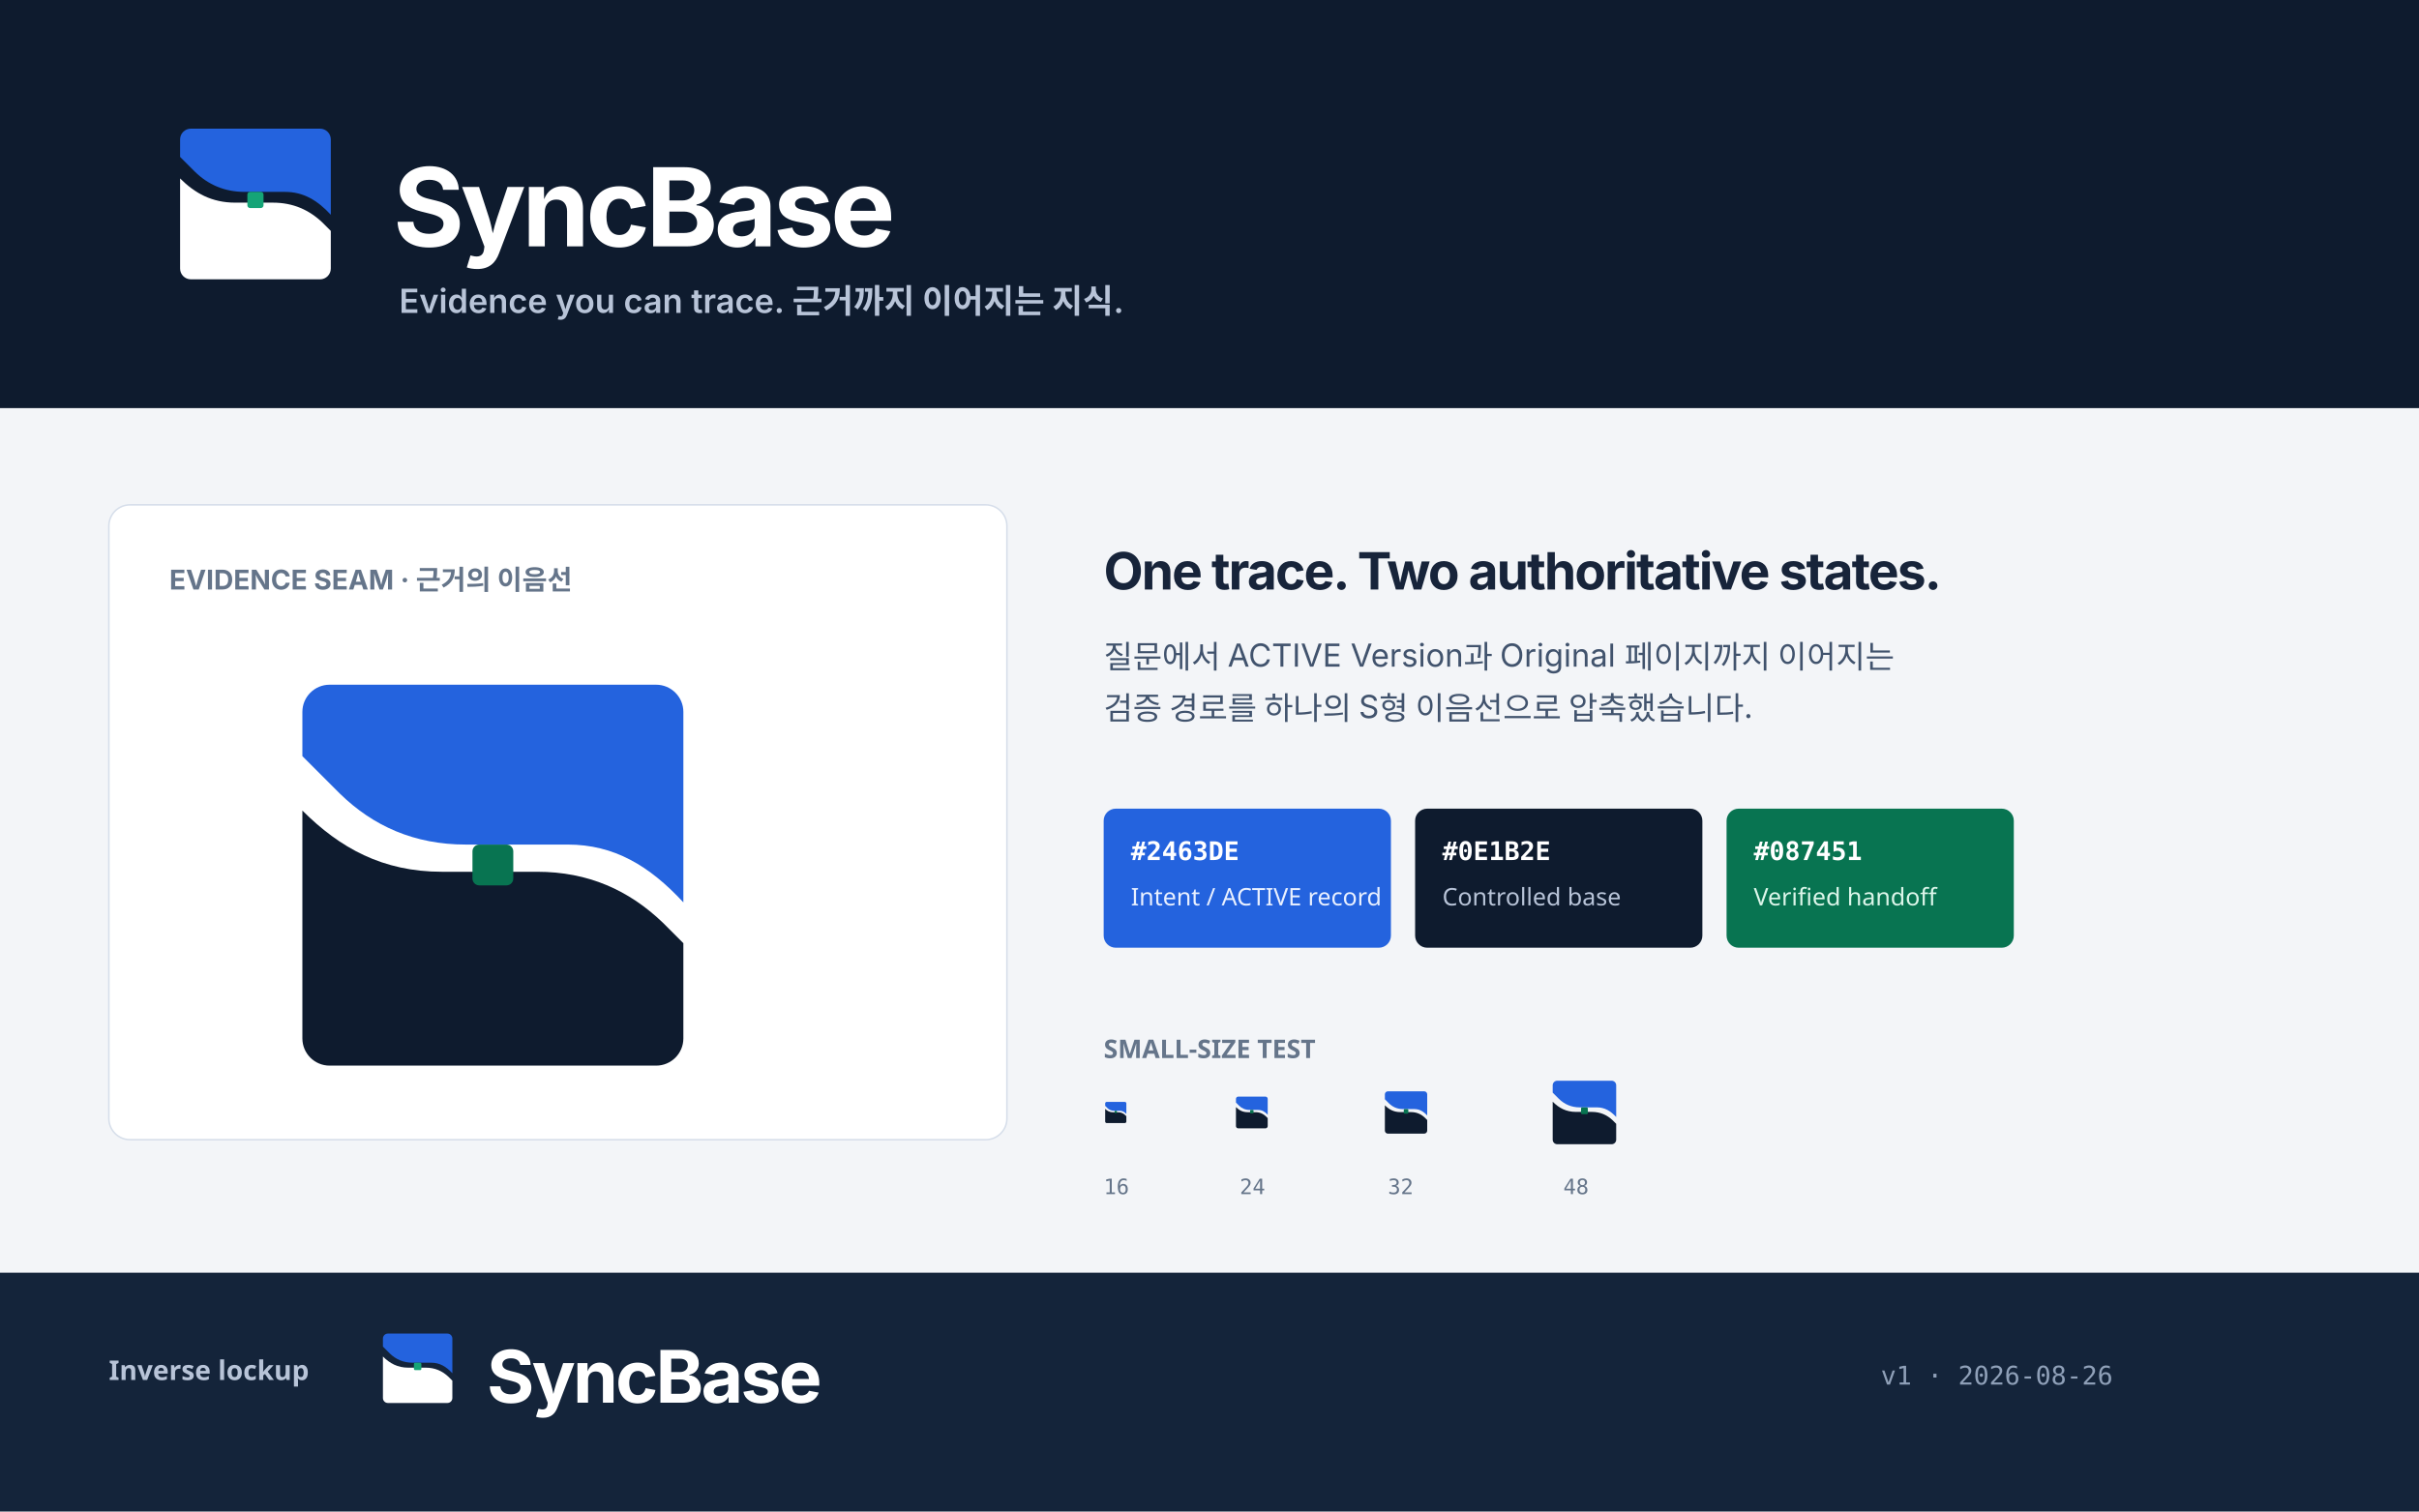
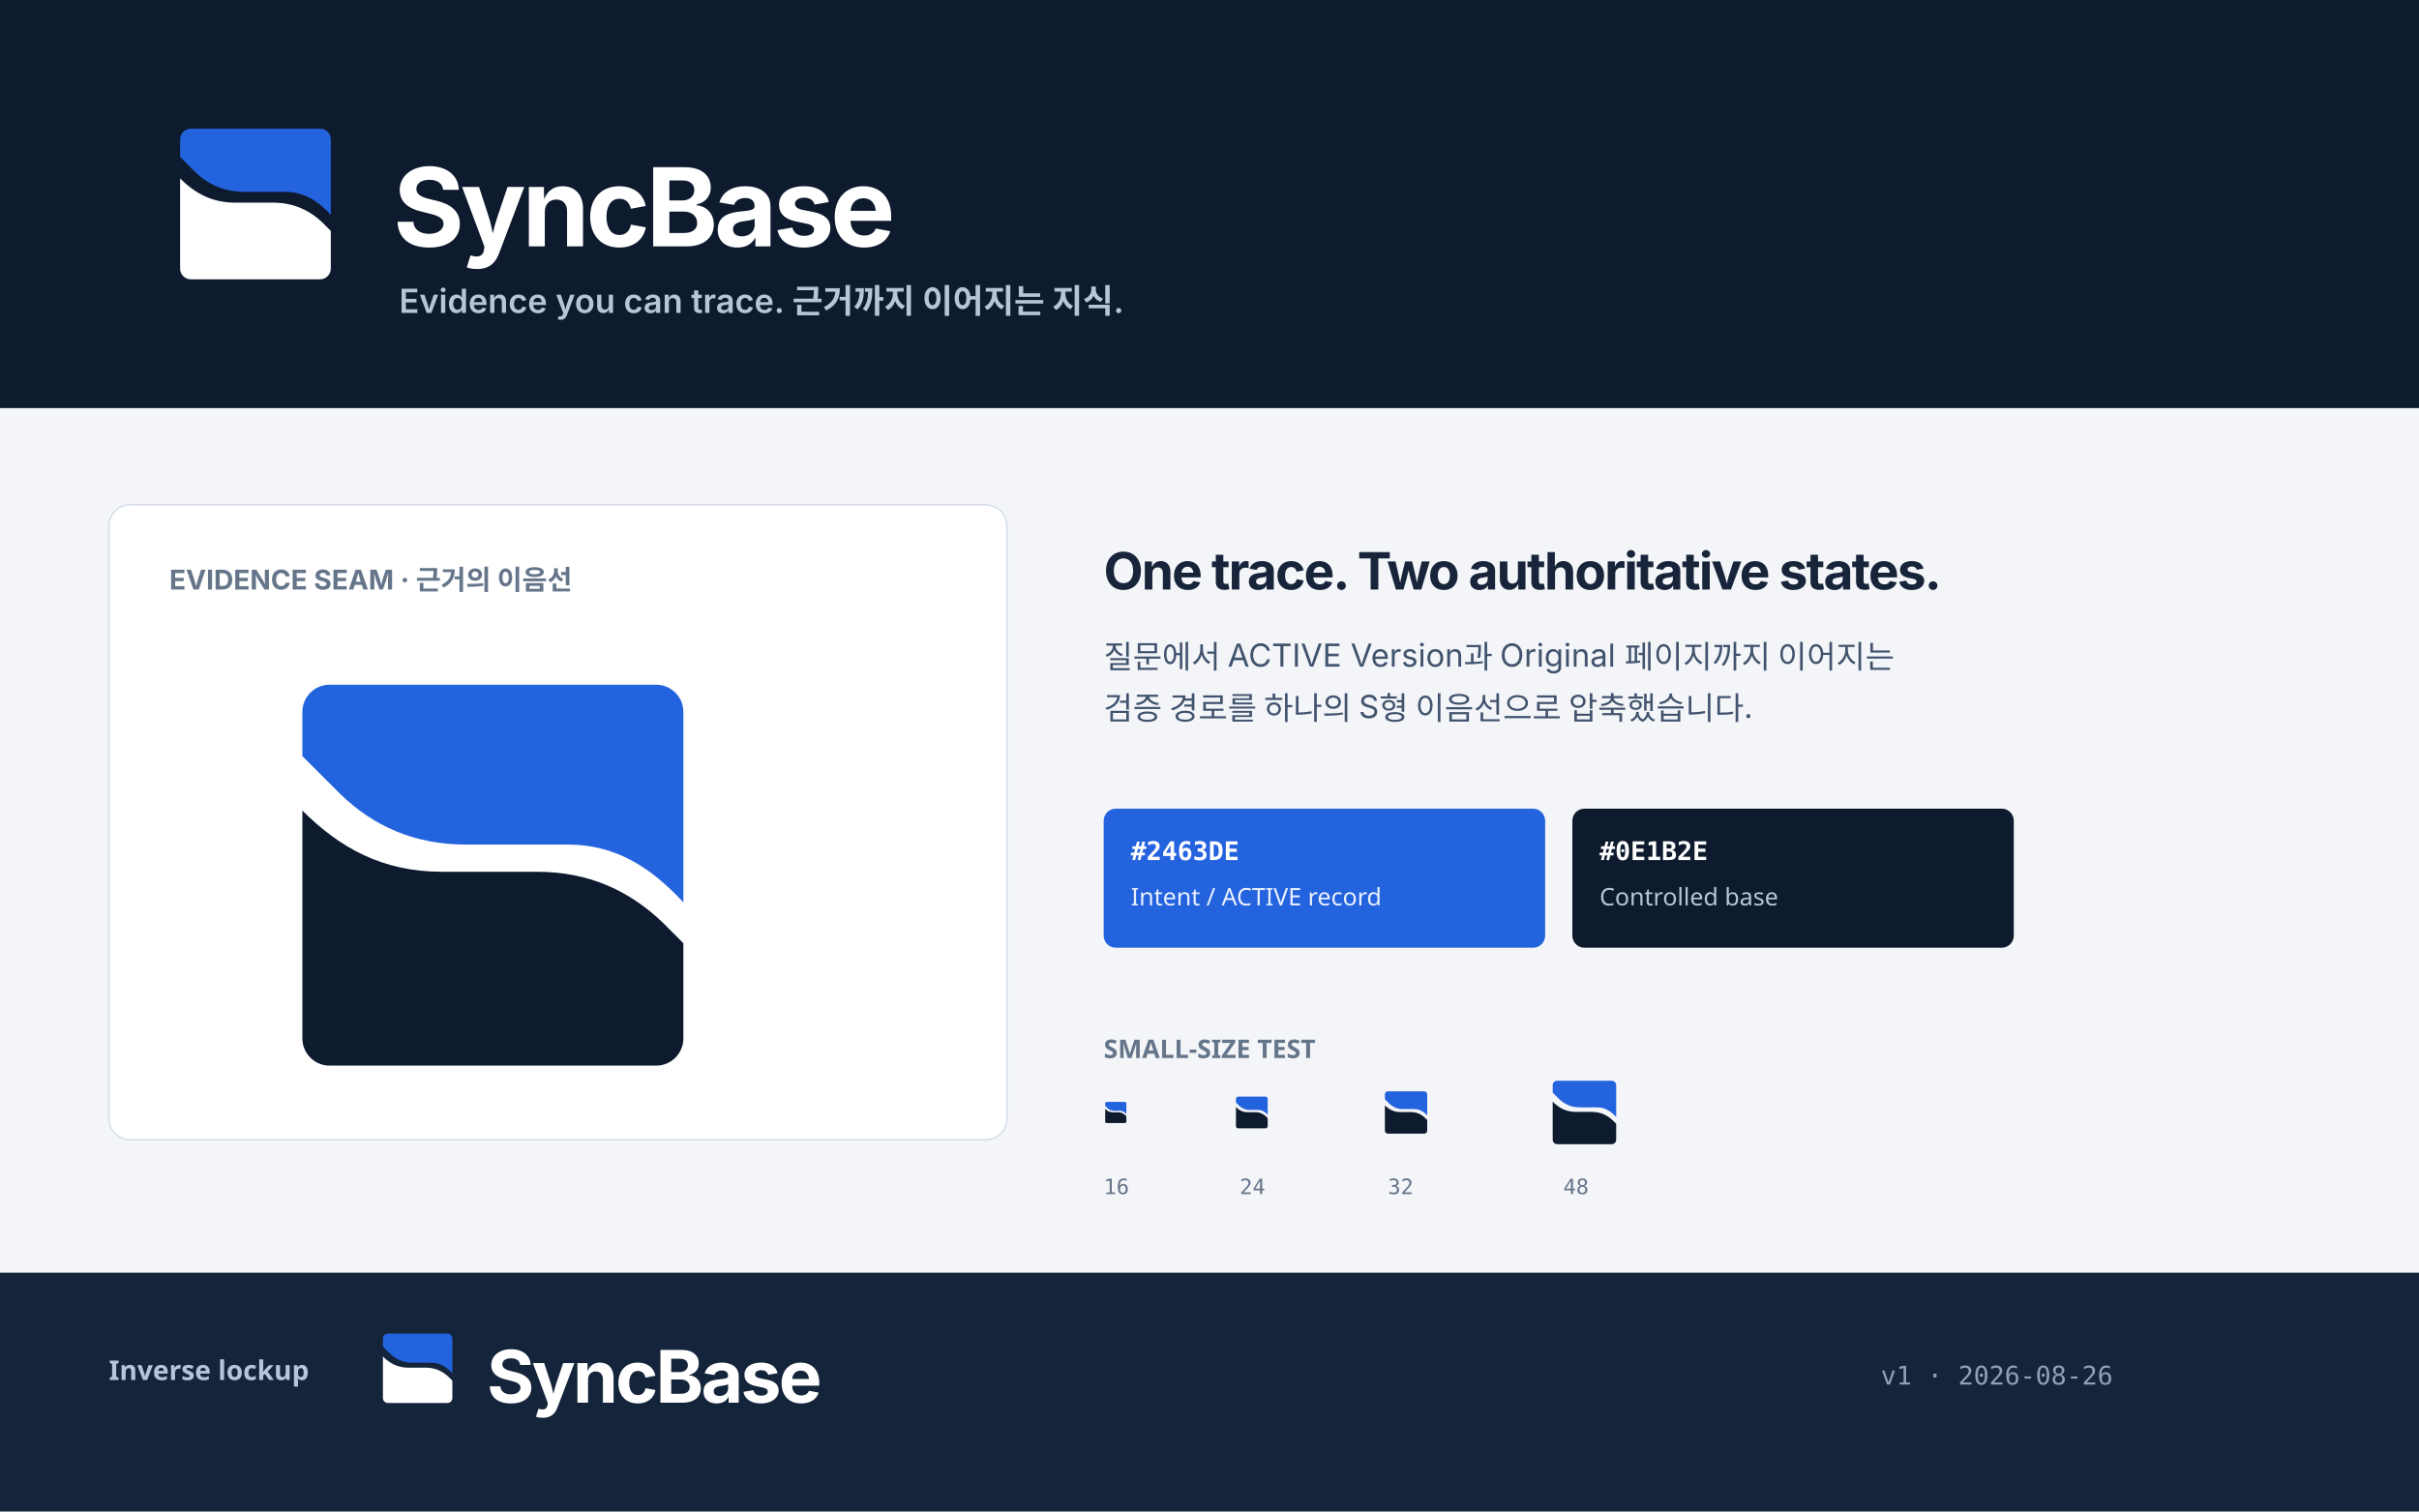
<svg xmlns="http://www.w3.org/2000/svg" viewBox="0 0 1600 1000" role="img" aria-labelledby="title desc">
  <rect width="1600" height="1000" fill="#F3F5F8" />
  <rect width="1600" height="270" fill="#0E1B2E" />
  <g transform="translate(112 78) scale(1.78)">
    <path fill="#2463DE" d="M8 4h48a4 4 0 0 1 4 4v28c-5-5.4-10.2-8.5-17-8.5H28c-7.5 0-13.6-2.7-18.5-7.5L4 14.5V8a4 4 0 0 1 4-4Z" />
    <path fill="#FFFFFF" d="M4 22.5C9.5 28 15.8 31.5 24.5 31.5h14c7.5 0 13.5 2.7 18.5 7.5l3 3v14a4 4 0 0 1-4 4H8a4 4 0 0 1-4-4V22.5Z" />
-     <rect width="6" height="6" x="29" y="27.5" fill="#15A477" rx="1" />
  </g>
  <text x="260" y="163" fill="#FFFFFF" font-family="Pretendard Variable, Pretendard, -apple-system, BlinkMacSystemFont, Segoe UI, sans-serif" font-size="72" font-weight="750" letter-spacing="-2.6">SyncBase</text>
  <text x="264" y="207" fill="#B8C4D8" font-family="Pretendard Variable, Pretendard, -apple-system, BlinkMacSystemFont, Segoe UI, sans-serif" font-size="22" font-weight="600">Evidence you can trace. 근거까지 이어지는 지식.</text>
  <rect x="72" y="334" width="594" height="420" rx="14" fill="#FFFFFF" stroke="#D6DEEA" />
  <text x="112" y="390" fill="#65758A" font-family="Pretendard Variable, Pretendard, -apple-system, BlinkMacSystemFont, Segoe UI, sans-serif" font-size="18" font-weight="720">EVIDENCE SEAM · 근거의 이음선</text>
  <g transform="translate(182 435) scale(4.5)">
    <path fill="#2463DE" d="M8 4h48a4 4 0 0 1 4 4v28c-5-5.4-10.2-8.5-17-8.5H28c-7.5 0-13.6-2.7-18.5-7.5L4 14.5V8a4 4 0 0 1 4-4Z" />
    <path fill="#0E1B2E" d="M4 22.5C9.5 28 15.8 31.5 24.5 31.5h14c7.5 0 13.5 2.7 18.5 7.5l3 3v14a4 4 0 0 1-4 4H8a4 4 0 0 1-4-4V22.5Z" />
-     <rect width="6" height="6" x="29" y="27.5" fill="#087451" rx="1" />
  </g>
  <g transform="translate(730 350)">
    <text x="0" y="40" fill="#17243A" font-family="Pretendard Variable, Pretendard, -apple-system, BlinkMacSystemFont, Segoe UI, sans-serif" font-size="34" font-weight="730" letter-spacing="-1.1">One trace. Two authoritative states.</text>
    <text x="0" y="92" fill="#41536D" font-family="Pretendard Variable, Pretendard, -apple-system, BlinkMacSystemFont, Segoe UI, sans-serif" font-size="21">질문에서 ACTIVE Version과 Original 페이지까지 이어지는</text>
    <text x="0" y="126" fill="#41536D" font-family="Pretendard Variable, Pretendard, -apple-system, BlinkMacSystemFont, Segoe UI, sans-serif" font-size="21">검증 경로를 하나의 S형 이음선으로 압축했습니다.</text>
-     <rect x="0" y="185" width="190" height="92" rx="8" fill="#2463DE" />
+     <rect x="0" y="185" width="292" height="92" rx="8" fill="#2463DE" />
    <text x="18" y="219" fill="#FFFFFF" font-family="ui-monospace, SFMono-Regular, Menlo, monospace" font-size="17" font-weight="700">#2463DE</text>
    <text x="18" y="249" fill="#E9F0FF" font-family="Pretendard Variable, Pretendard, sans-serif" font-size="16">Intent / ACTIVE record</text>
-     <rect x="206" y="185" width="190" height="92" rx="8" fill="#0E1B2E" />
-     <text x="224" y="219" fill="#FFFFFF" font-family="ui-monospace, SFMono-Regular, Menlo, monospace" font-size="17" font-weight="700">#0E1B2E</text>
-     <text x="224" y="249" fill="#B8C4D8" font-family="Pretendard Variable, Pretendard, sans-serif" font-size="16">Controlled base</text>
-     <rect x="412" y="185" width="190" height="92" rx="8" fill="#087451" />
-     <text x="430" y="219" fill="#FFFFFF" font-family="ui-monospace, SFMono-Regular, Menlo, monospace" font-size="17" font-weight="700">#087451</text>
-     <text x="430" y="249" fill="#DCF6EA" font-family="Pretendard Variable, Pretendard, sans-serif" font-size="16">Verified handoff</text>
+     <rect x="310" y="185" width="292" height="92" rx="8" fill="#0E1B2E" />
+     <text x="328" y="219" fill="#FFFFFF" font-family="ui-monospace, SFMono-Regular, Menlo, monospace" font-size="17" font-weight="700">#0E1B2E</text>
+     <text x="328" y="249" fill="#B8C4D8" font-family="Pretendard Variable, Pretendard, sans-serif" font-size="16">Controlled base</text>
    <text x="0" y="350" fill="#65758A" font-family="Pretendard Variable, Pretendard, sans-serif" font-size="17" font-weight="700">SMALL-SIZE TEST</text>
    <g transform="translate(0 378)">
      <g transform="scale(.25)">
        <path fill="#2463DE" d="M8 4h48a4 4 0 0 1 4 4v28c-5-5.4-10.2-8.5-17-8.5H28c-7.5 0-13.6-2.7-18.5-7.5L4 14.5V8a4 4 0 0 1 4-4Z" />
        <path fill="#0E1B2E" d="M4 22.5C9.5 28 15.8 31.5 24.5 31.5h14c7.5 0 13.5 2.7 18.5 7.5l3 3v14a4 4 0 0 1-4 4H8a4 4 0 0 1-4-4V22.5Z" />
-         <rect width="6" height="6" x="29" y="27.5" fill="#087451" rx="1" />
      </g>
      <g transform="translate(86 -4) scale(.375)">
        <path fill="#2463DE" d="M8 4h48a4 4 0 0 1 4 4v28c-5-5.4-10.2-8.5-17-8.5H28c-7.5 0-13.6-2.7-18.5-7.5L4 14.5V8a4 4 0 0 1 4-4Z" />
        <path fill="#0E1B2E" d="M4 22.5C9.5 28 15.8 31.5 24.5 31.5h14c7.5 0 13.5 2.7 18.5 7.5l3 3v14a4 4 0 0 1-4 4H8a4 4 0 0 1-4-4V22.5Z" />
-         <rect width="6" height="6" x="29" y="27.5" fill="#087451" rx="1" />
      </g>
      <g transform="translate(184 -8) scale(.5)">
        <path fill="#2463DE" d="M8 4h48a4 4 0 0 1 4 4v28c-5-5.4-10.2-8.5-17-8.5H28c-7.5 0-13.6-2.7-18.5-7.5L4 14.5V8a4 4 0 0 1 4-4Z" />
        <path fill="#0E1B2E" d="M4 22.5C9.5 28 15.8 31.5 24.5 31.5h14c7.5 0 13.5 2.7 18.5 7.5l3 3v14a4 4 0 0 1-4 4H8a4 4 0 0 1-4-4V22.5Z" />
-         <rect width="6" height="6" x="29" y="27.5" fill="#087451" rx="1" />
      </g>
      <g transform="translate(294 -16) scale(.75)">
        <path fill="#2463DE" d="M8 4h48a4 4 0 0 1 4 4v28c-5-5.4-10.2-8.5-17-8.5H28c-7.5 0-13.6-2.7-18.5-7.5L4 14.5V8a4 4 0 0 1 4-4Z" />
        <path fill="#0E1B2E" d="M4 22.5C9.5 28 15.8 31.5 24.5 31.5h14c7.5 0 13.5 2.7 18.5 7.5l3 3v14a4 4 0 0 1-4 4H8a4 4 0 0 1-4-4V22.5Z" />
-         <rect width="6" height="6" x="29" y="27.5" fill="#087451" rx="1" />
      </g>
      <text x="0" y="62" fill="#65758A" font-family="ui-monospace, SFMono-Regular, Menlo, monospace" font-size="14">16</text>
      <text x="90" y="62" fill="#65758A" font-family="ui-monospace, SFMono-Regular, Menlo, monospace" font-size="14">24</text>
      <text x="188" y="62" fill="#65758A" font-family="ui-monospace, SFMono-Regular, Menlo, monospace" font-size="14">32</text>
      <text x="304" y="62" fill="#65758A" font-family="ui-monospace, SFMono-Regular, Menlo, monospace" font-size="14">48</text>
    </g>
  </g>
  <rect x="0" y="842" width="1600" height="158" fill="#14243A" />
  <text x="72" y="913" fill="#B8C4D8" font-family="Pretendard Variable, Pretendard, sans-serif" font-size="18" font-weight="650">Inverse lockup</text>
  <g transform="translate(250 879) scale(.82)">
    <path fill="#2463DE" d="M8 4h48a4 4 0 0 1 4 4v28c-5-5.4-10.2-8.5-17-8.5H28c-7.5 0-13.6-2.7-18.5-7.5L4 14.5V8a4 4 0 0 1 4-4Z" />
    <path fill="#FFFFFF" d="M4 22.5C9.5 28 15.8 31.5 24.5 31.5h14c7.5 0 13.5 2.7 18.5 7.5l3 3v14a4 4 0 0 1-4 4H8a4 4 0 0 1-4-4V22.5Z" />
-     <rect width="6" height="6" x="29" y="27.5" fill="#15A477" rx="1" />
  </g>
  <text x="322" y="928" fill="#FFFFFF" font-family="Pretendard Variable, Pretendard, -apple-system, BlinkMacSystemFont, Segoe UI, sans-serif" font-size="48" font-weight="750" letter-spacing="-1.7">SyncBase</text>
  <text x="1244" y="916" fill="#8FA0B8" font-family="ui-monospace, SFMono-Regular, Menlo, monospace" font-size="17">v1 · 2026-08-26</text>
</svg>
